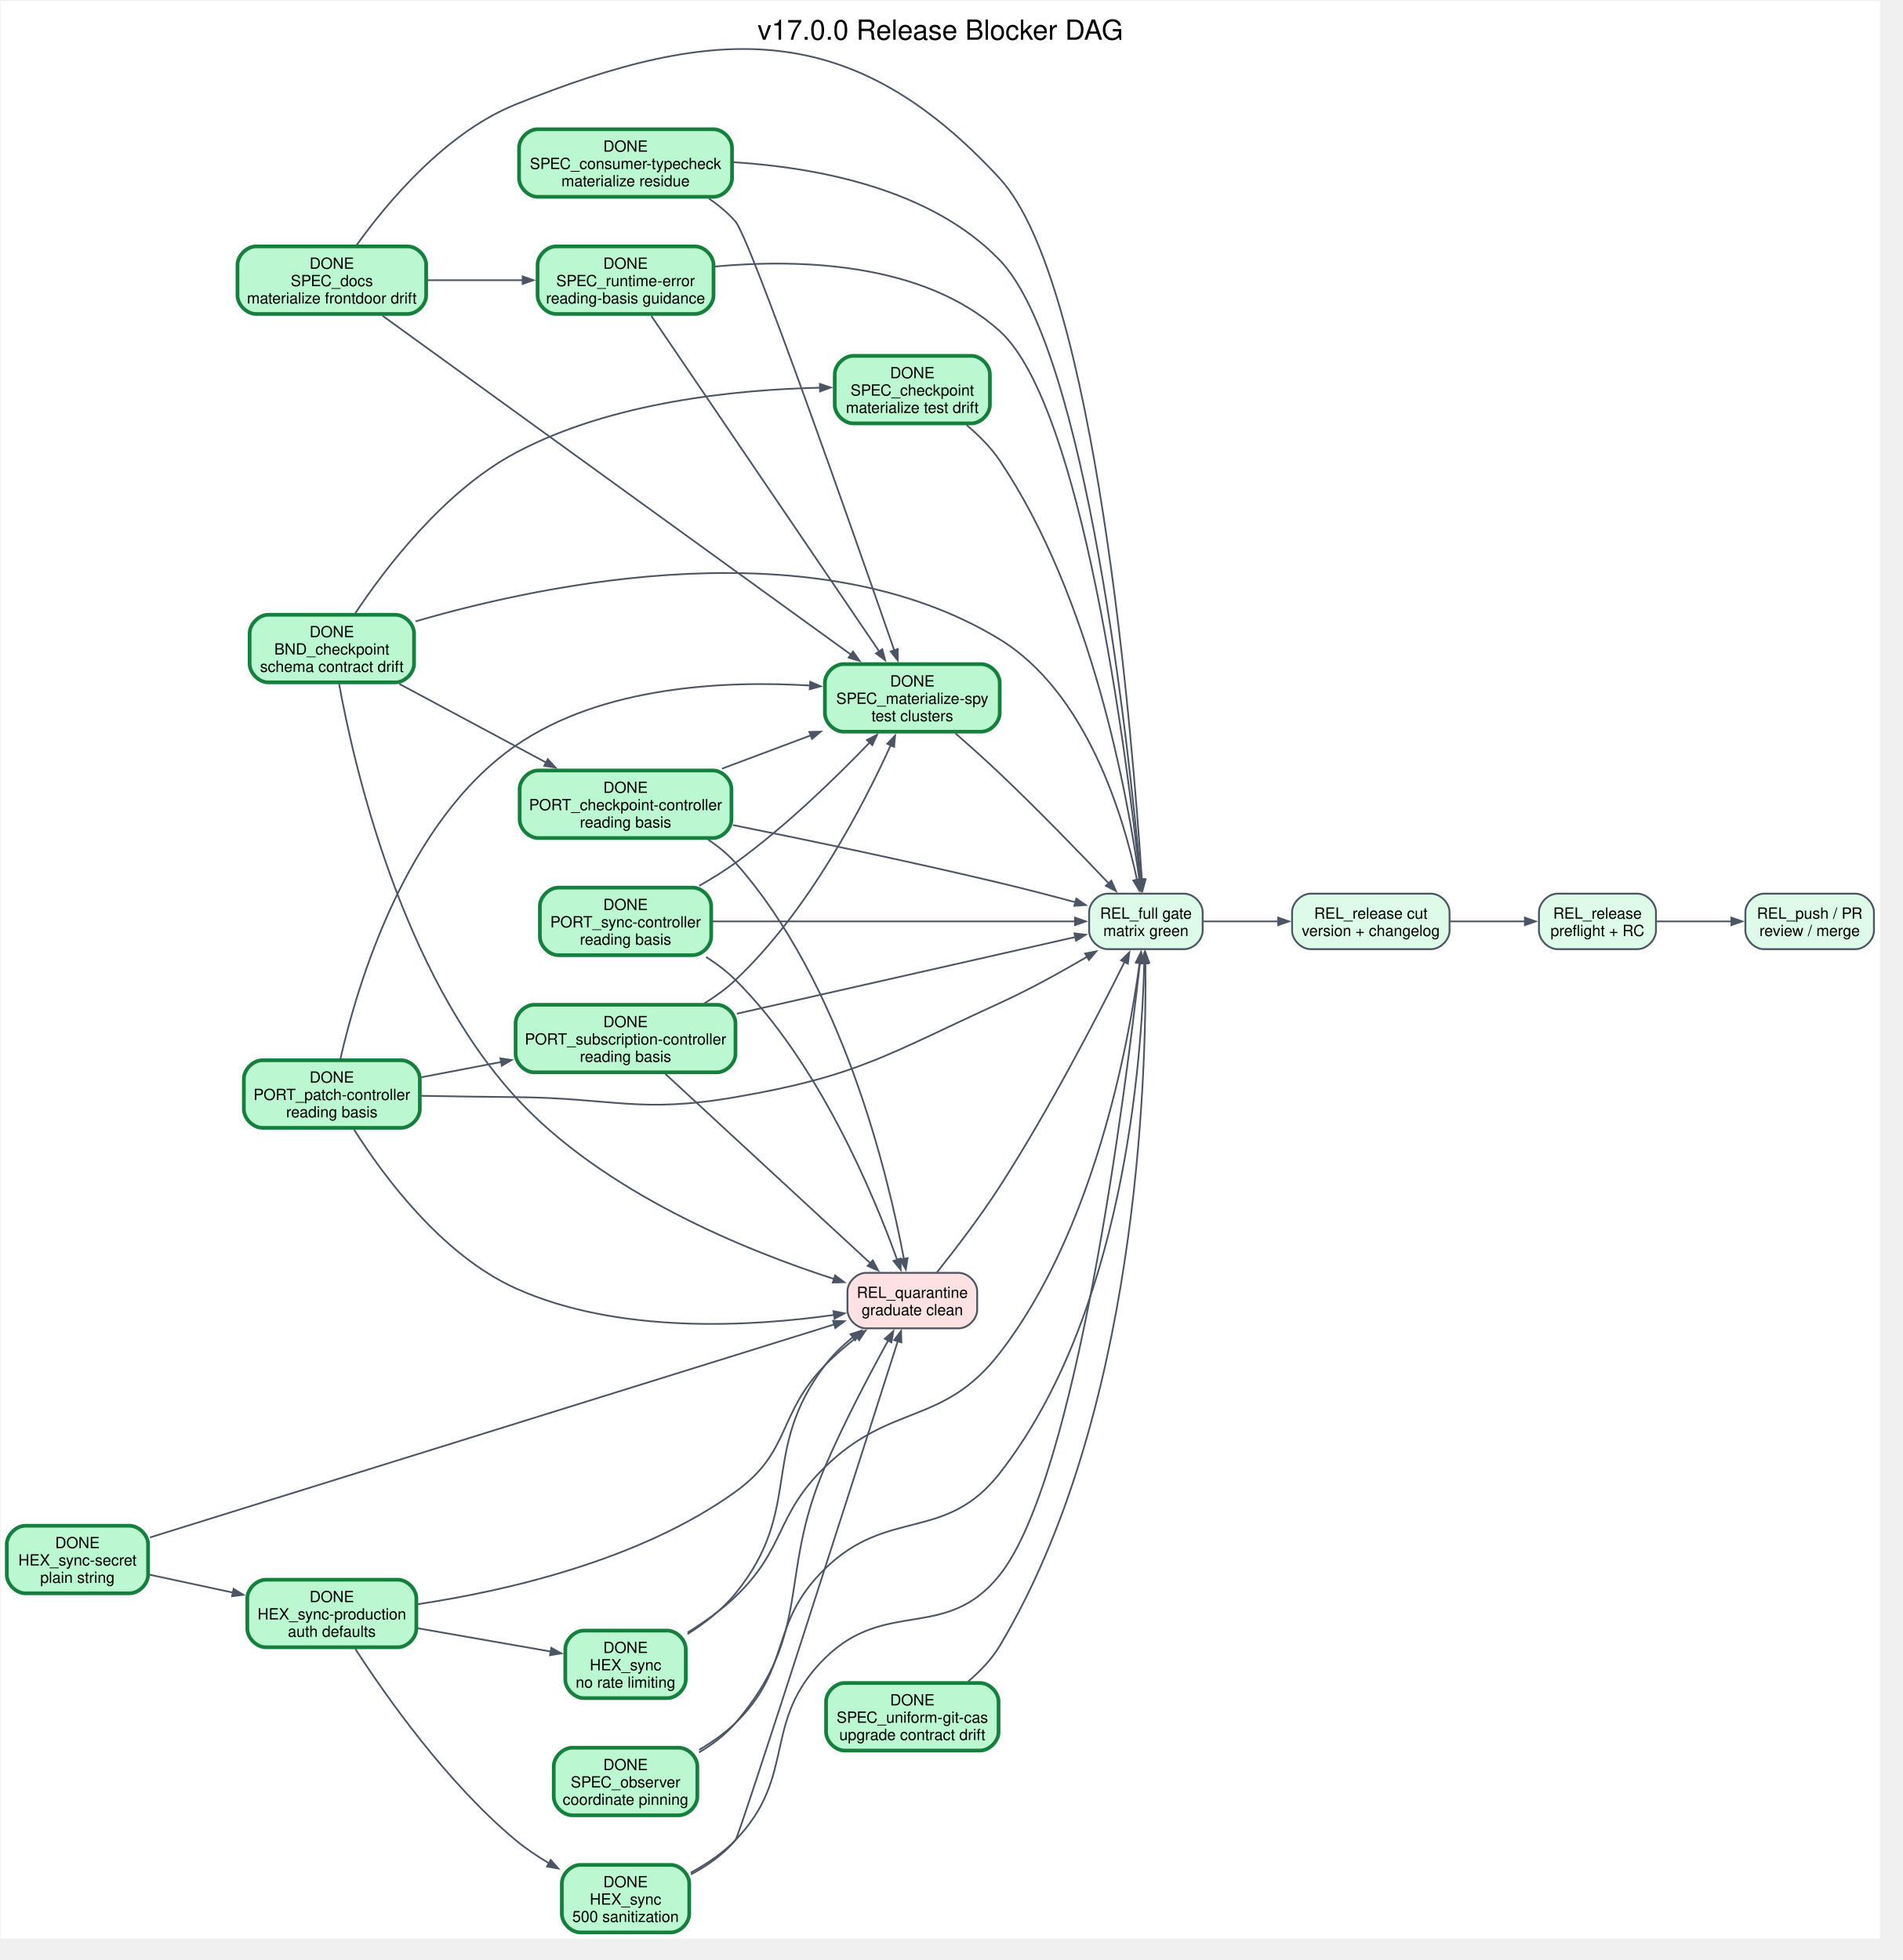
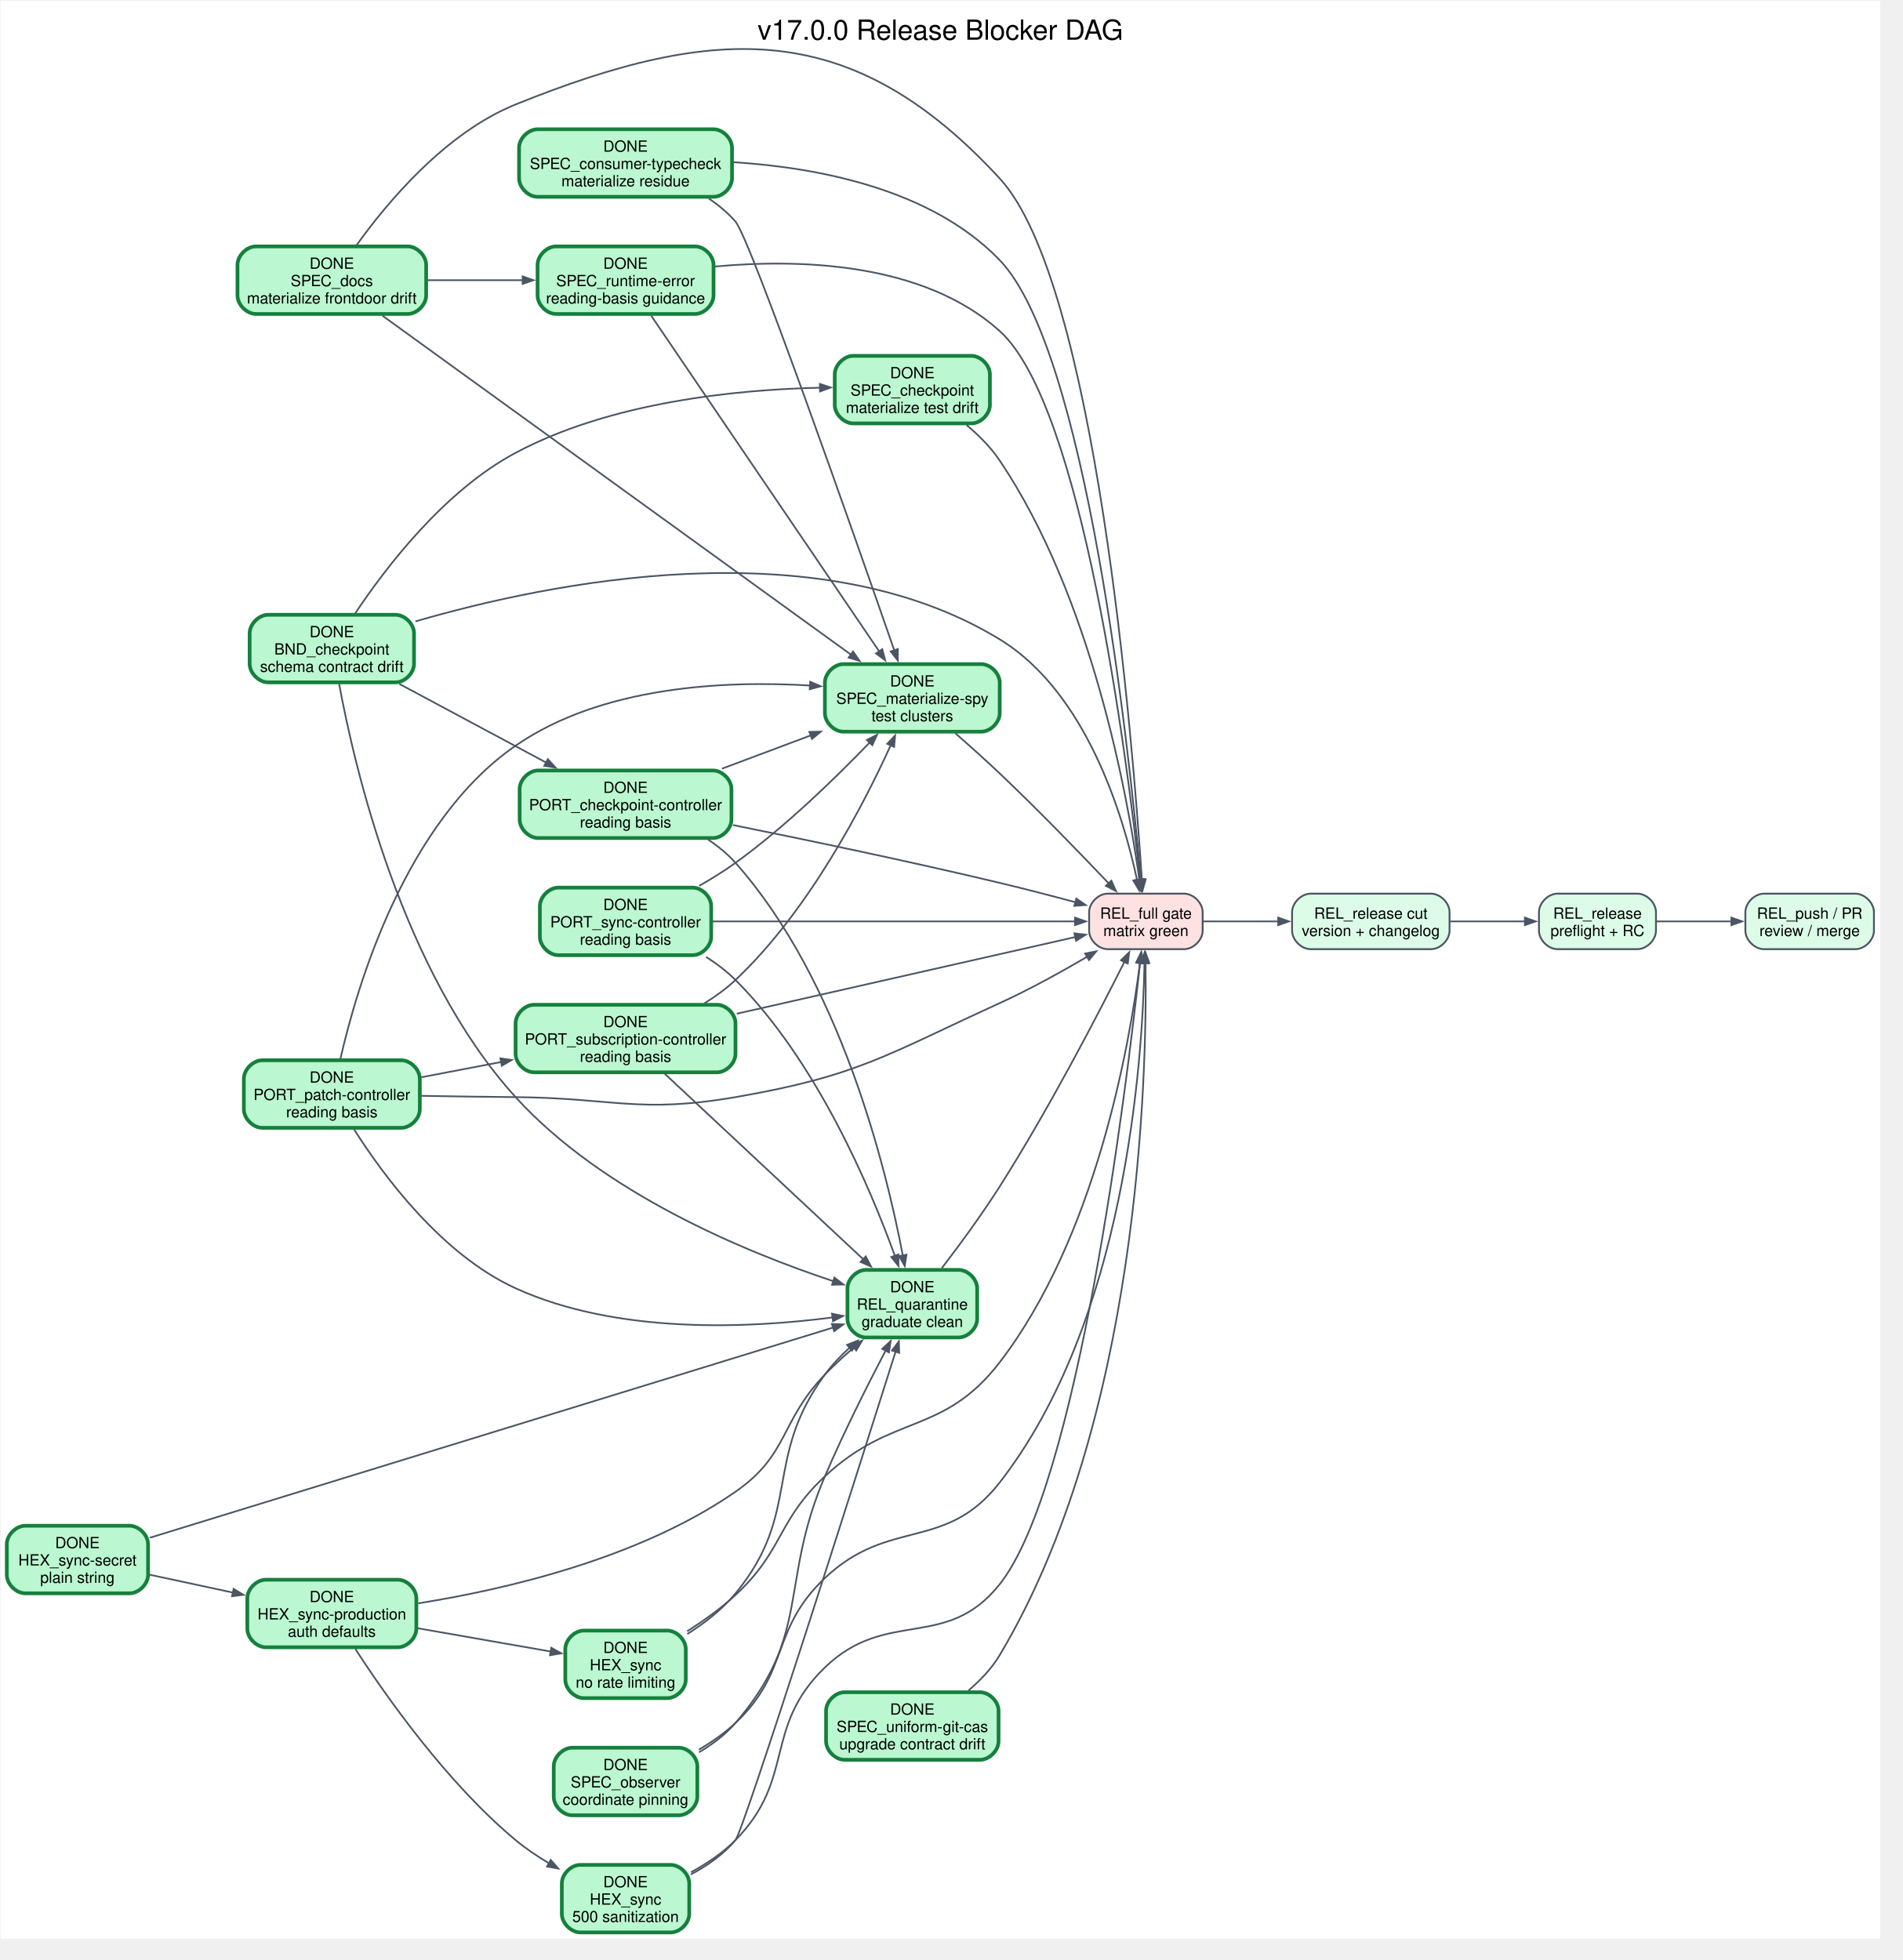
<svg xmlns="http://www.w3.org/2000/svg" width="1248pt" height="1286pt" viewBox="14.00 14.00 1234.00 1271.00">
  <g id="graph0" class="graph" transform="scale(1 1) rotate(0) translate(18.4 1267.4)">
    <polygon fill="white" stroke="none" points="-4,4 -4,-1253 1215.2,-1253 1215.2,4 -4,4" />
    <text xml:space="preserve" text-anchor="middle" x="605.6" y="-1227.9" font-family="Helvetica,sans-Serif" font-size="18.00">v17.0.0 Release Blocker DAG</text>
    <g id="node1" class="node">
      <path fill="#bbf7d0" stroke="#15803d" stroke-width="2.4" d="M458.45,-1169.83C458.45,-1169.83 344.3,-1169.83 344.3,-1169.83 338.3,-1169.83 332.3,-1163.83 332.3,-1157.83 332.3,-1157.83 332.3,-1138 332.3,-1138 332.3,-1132 338.3,-1126 344.3,-1126 344.3,-1126 458.45,-1126 458.45,-1126 464.45,-1126 470.45,-1132 470.45,-1138 470.45,-1138 470.45,-1157.83 470.45,-1157.83 470.45,-1163.83 464.45,-1169.83 458.45,-1169.83" />
      <text xml:space="preserve" text-anchor="middle" x="401.38" y="-1155.29" font-family="Helvetica,sans-Serif" font-size="10.00">DONE</text>
      <text xml:space="preserve" text-anchor="middle" x="401.38" y="-1144.04" font-family="Helvetica,sans-Serif" font-size="10.00">SPEC_consumer-typecheck</text>
      <text xml:space="preserve" text-anchor="middle" x="401.38" y="-1132.79" font-family="Helvetica,sans-Serif" font-size="10.00">materialize residue</text>
    </g>
    <g id="node9" class="node">
      <path fill="#bbf7d0" stroke="#15803d" stroke-width="2.4" d="M632.1,-822.83C632.1,-822.83 542.7,-822.83 542.7,-822.83 536.7,-822.83 530.7,-816.83 530.7,-810.83 530.7,-810.83 530.7,-791 530.7,-791 530.7,-785 536.7,-779 542.7,-779 542.7,-779 632.1,-779 632.1,-779 638.1,-779 644.1,-785 644.1,-791 644.1,-791 644.1,-810.83 644.1,-810.83 644.1,-816.83 638.1,-822.83 632.1,-822.83" />
      <text xml:space="preserve" text-anchor="middle" x="587.4" y="-808.29" font-family="Helvetica,sans-Serif" font-size="10.00">DONE</text>
      <text xml:space="preserve" text-anchor="middle" x="587.4" y="-797.04" font-family="Helvetica,sans-Serif" font-size="10.00">SPEC_materialize-spy</text>
      <text xml:space="preserve" text-anchor="middle" x="587.4" y="-785.79" font-family="Helvetica,sans-Serif" font-size="10.00">test clusters</text>
    </g>
    <g id="edge4" class="edge">
      <path fill="none" stroke="#4b5563" stroke-width="1.1" d="M455.47,-1124.85C461.83,-1120.54 467.79,-1115.58 472.7,-1109.91 482.29,-1098.84 549.45,-907.3 575.81,-831.47" />
      <polygon fill="#4b5563" stroke="#4b5563" stroke-width="1.1" points="578,-832.64 577.98,-825.23 573.37,-831.04 578,-832.64" />
    </g>
    <g id="node18" class="node">
-       <path fill="#dcfce7" stroke="#4b5563" stroke-width="1.2" d="M763.75,-673.91C763.75,-673.91 714.1,-673.91 714.1,-673.91 708.1,-673.91 702.1,-667.91 702.1,-661.91 702.1,-661.91 702.1,-649.91 702.1,-649.91 702.1,-643.91 708.1,-637.91 714.1,-637.91 714.1,-637.91 763.75,-637.91 763.75,-637.91 769.75,-637.91 775.75,-643.91 775.75,-649.91 775.75,-649.91 775.75,-661.91 775.75,-661.91 775.75,-667.91 769.75,-673.91 763.75,-673.91" />
+       <path fill="#fee2e2" stroke="#4b5563" stroke-width="1.2" d="M763.75,-673.91C763.75,-673.91 714.1,-673.91 714.1,-673.91 708.1,-673.91 702.1,-667.91 702.1,-661.91 702.1,-661.91 702.1,-649.91 702.1,-649.91 702.1,-643.91 708.1,-637.91 714.1,-637.91 714.1,-637.91 763.75,-637.91 763.75,-637.91 769.75,-637.91 775.75,-643.91 775.75,-649.91 775.75,-649.91 775.75,-661.91 775.75,-661.91 775.75,-667.91 769.75,-673.91 763.75,-673.91" />
      <text xml:space="preserve" text-anchor="middle" x="738.93" y="-657.66" font-family="Helvetica,sans-Serif" font-size="10.00">REL_full gate</text>
      <text xml:space="preserve" text-anchor="middle" x="738.93" y="-646.41" font-family="Helvetica,sans-Serif" font-size="10.00">matrix green</text>
    </g>
    <g id="edge25" class="edge">
      <path fill="none" stroke="#4b5563" stroke-width="1.1" d="M471.39,-1148.45C525.78,-1145.02 599.62,-1131.19 644.1,-1084.91 700.43,-1026.31 728.01,-767.7 735.66,-682.93" />
      <polygon fill="#4b5563" stroke="#4b5563" stroke-width="1.1" points="738.09,-683.22 736.27,-676.03 733.21,-682.79 738.09,-683.22" />
    </g>
    <g id="node2" class="node">
      <path fill="#bbf7d0" stroke="#15803d" stroke-width="2.4" d="M260.05,-1093.83C260.05,-1093.83 161.65,-1093.83 161.65,-1093.83 155.65,-1093.83 149.65,-1087.83 149.65,-1081.83 149.65,-1081.83 149.65,-1062 149.65,-1062 149.65,-1056 155.65,-1050 161.65,-1050 161.65,-1050 260.05,-1050 260.05,-1050 266.05,-1050 272.05,-1056 272.05,-1062 272.05,-1062 272.05,-1081.83 272.05,-1081.83 272.05,-1087.83 266.05,-1093.83 260.05,-1093.83" />
      <text xml:space="preserve" text-anchor="middle" x="210.85" y="-1079.29" font-family="Helvetica,sans-Serif" font-size="10.00">DONE</text>
      <text xml:space="preserve" text-anchor="middle" x="210.85" y="-1068.04" font-family="Helvetica,sans-Serif" font-size="10.00">SPEC_docs</text>
      <text xml:space="preserve" text-anchor="middle" x="210.85" y="-1056.79" font-family="Helvetica,sans-Serif" font-size="10.00">materialize frontdoor drift</text>
    </g>
    <g id="node3" class="node">
      <path fill="#bbf7d0" stroke="#15803d" stroke-width="2.4" d="M446.45,-1093.83C446.45,-1093.83 356.3,-1093.83 356.3,-1093.83 350.3,-1093.83 344.3,-1087.83 344.3,-1081.83 344.3,-1081.83 344.3,-1062 344.3,-1062 344.3,-1056 350.3,-1050 356.3,-1050 356.3,-1050 446.45,-1050 446.45,-1050 452.45,-1050 458.45,-1056 458.45,-1062 458.45,-1062 458.45,-1081.83 458.45,-1081.83 458.45,-1087.83 452.45,-1093.83 446.45,-1093.83" />
      <text xml:space="preserve" text-anchor="middle" x="401.38" y="-1079.29" font-family="Helvetica,sans-Serif" font-size="10.00">DONE</text>
      <text xml:space="preserve" text-anchor="middle" x="401.38" y="-1068.04" font-family="Helvetica,sans-Serif" font-size="10.00">SPEC_runtime-error</text>
      <text xml:space="preserve" text-anchor="middle" x="401.38" y="-1056.79" font-family="Helvetica,sans-Serif" font-size="10.00">reading-basis guidance</text>
    </g>
    <g id="edge1" class="edge">
      <path fill="none" stroke="#4b5563" stroke-width="1.1" d="M273.06,-1071.91C292.81,-1071.91 314.79,-1071.91 334.84,-1071.91" />
      <polygon fill="#4b5563" stroke="#4b5563" stroke-width="1.1" points="334.64,-1074.37 341.64,-1071.92 334.64,-1069.47 334.64,-1074.37" />
    </g>
    <g id="edge5" class="edge">
      <path fill="none" stroke="#4b5563" stroke-width="1.1" d="M243.78,-1048.81C312.34,-999.21 473.37,-882.69 547.64,-828.96" />
      <polygon fill="#4b5563" stroke="#4b5563" stroke-width="1.1" points="548.96,-831.03 553.2,-824.94 546.09,-827.06 548.96,-831.03" />
    </g>
    <g id="edge26" class="edge">
      <path fill="none" stroke="#4b5563" stroke-width="1.1" d="M226.99,-1094.75C246.85,-1122.41 284.58,-1167.56 330.05,-1185.91 460.98,-1238.77 548.37,-1241.71 644.1,-1137.91 706.47,-1070.29 730.36,-774.13 736.33,-682.82" />
      <polygon fill="#4b5563" stroke="#4b5563" stroke-width="1.1" points="738.76,-683.2 736.76,-676.06 733.87,-682.89 738.76,-683.2" />
    </g>
    <g id="edge6" class="edge">
      <path fill="none" stroke="#4b5563" stroke-width="1.1" d="M418.06,-1048.81C451.34,-999.81 528.96,-885.5 566.01,-830.94" />
      <polygon fill="#4b5563" stroke="#4b5563" stroke-width="1.1" points="567.91,-832.51 569.81,-825.34 563.86,-829.75 567.91,-832.51" />
    </g>
    <g id="edge27" class="edge">
      <path fill="none" stroke="#4b5563" stroke-width="1.1" d="M459.4,-1080.77C513.69,-1085.78 594.29,-1083.77 644.1,-1038.91 697.74,-990.61 726.67,-762.01 735.21,-682.92" />
      <polygon fill="#4b5563" stroke="#4b5563" stroke-width="1.1" points="737.63,-683.34 735.93,-676.12 732.75,-682.82 737.63,-683.34" />
    </g>
    <g id="node4" class="node">
      <path fill="#bbf7d0" stroke="#15803d" stroke-width="2.4" d="M252.18,-854.83C252.18,-854.83 169.53,-854.83 169.53,-854.83 163.53,-854.83 157.53,-848.83 157.53,-842.83 157.53,-842.83 157.53,-823 157.53,-823 157.53,-817 163.53,-811 169.53,-811 169.53,-811 252.18,-811 252.18,-811 258.18,-811 264.18,-817 264.18,-823 264.18,-823 264.18,-842.83 264.18,-842.83 264.18,-848.83 258.18,-854.83 252.18,-854.83" />
      <text xml:space="preserve" text-anchor="middle" x="210.85" y="-840.29" font-family="Helvetica,sans-Serif" font-size="10.00">DONE</text>
      <text xml:space="preserve" text-anchor="middle" x="210.85" y="-829.04" font-family="Helvetica,sans-Serif" font-size="10.00">BND_checkpoint</text>
      <text xml:space="preserve" text-anchor="middle" x="210.85" y="-817.79" font-family="Helvetica,sans-Serif" font-size="10.00">schema contract drift</text>
    </g>
    <g id="node6" class="node">
      <path fill="#bbf7d0" stroke="#15803d" stroke-width="2.4" d="M458.08,-753.83C458.08,-753.83 344.68,-753.83 344.68,-753.83 338.68,-753.83 332.68,-747.83 332.68,-741.83 332.68,-741.83 332.68,-722 332.68,-722 332.68,-716 338.68,-710 344.68,-710 344.68,-710 458.08,-710 458.08,-710 464.08,-710 470.08,-716 470.08,-722 470.08,-722 470.08,-741.83 470.08,-741.83 470.08,-747.83 464.08,-753.83 458.08,-753.83" />
      <text xml:space="preserve" text-anchor="middle" x="401.38" y="-739.29" font-family="Helvetica,sans-Serif" font-size="10.00">DONE</text>
      <text xml:space="preserve" text-anchor="middle" x="401.38" y="-728.04" font-family="Helvetica,sans-Serif" font-size="10.00">PORT_checkpoint-controller</text>
      <text xml:space="preserve" text-anchor="middle" x="401.38" y="-716.79" font-family="Helvetica,sans-Serif" font-size="10.00">reading basis</text>
    </g>
    <g id="edge2" class="edge">
      <path fill="none" stroke="#4b5563" stroke-width="1.1" d="M254.63,-810C282.97,-794.81 320.27,-774.83 350.04,-758.88" />
      <polygon fill="#4b5563" stroke="#4b5563" stroke-width="1.1" points="350.96,-761.17 355.97,-755.7 348.64,-756.85 350.96,-761.17" />
    </g>
    <g id="node11" class="node">
      <path fill="#bbf7d0" stroke="#15803d" stroke-width="2.4" d="M625.73,-1022.83C625.73,-1022.83 549.08,-1022.83 549.08,-1022.83 543.08,-1022.83 537.08,-1016.83 537.08,-1010.83 537.08,-1010.83 537.08,-991 537.08,-991 537.08,-985 543.08,-979 549.08,-979 549.08,-979 625.73,-979 625.73,-979 631.73,-979 637.73,-985 637.73,-991 637.73,-991 637.73,-1010.83 637.73,-1010.83 637.73,-1016.83 631.73,-1022.83 625.73,-1022.83" />
      <text xml:space="preserve" text-anchor="middle" x="587.4" y="-1008.29" font-family="Helvetica,sans-Serif" font-size="10.00">DONE</text>
      <text xml:space="preserve" text-anchor="middle" x="587.4" y="-997.04" font-family="Helvetica,sans-Serif" font-size="10.00">SPEC_checkpoint</text>
      <text xml:space="preserve" text-anchor="middle" x="587.4" y="-985.79" font-family="Helvetica,sans-Serif" font-size="10.00">materialize test drift</text>
    </g>
    <g id="edge11" class="edge">
      <path fill="none" stroke="#4b5563" stroke-width="1.1" d="M226.06,-855.81C245.6,-885.16 283.67,-935.18 330.05,-959.91 391.96,-992.93 473.37,-1000.95 527.67,-1002.17" />
      <polygon fill="#4b5563" stroke="#4b5563" stroke-width="1.1" points="527.44,-1004.62 534.48,-1002.28 527.52,-999.72 527.44,-1004.62" />
    </g>
    <g id="node17" class="node">
-       <path fill="#fee2e2" stroke="#4b5563" stroke-width="1.2" d="M617.48,-427.91C617.48,-427.91 557.33,-427.91 557.33,-427.91 551.33,-427.91 545.33,-421.91 545.33,-415.91 545.33,-415.91 545.33,-403.91 545.33,-403.91 545.33,-397.91 551.33,-391.91 557.33,-391.91 557.33,-391.91 617.48,-391.91 617.48,-391.91 623.48,-391.91 629.48,-397.91 629.48,-403.91 629.48,-403.91 629.48,-415.91 629.48,-415.91 629.48,-421.91 623.48,-427.91 617.48,-427.91" />
-       <text xml:space="preserve" text-anchor="middle" x="587.4" y="-411.66" font-family="Helvetica,sans-Serif" font-size="10.00">REL_quarantine</text>
-       <text xml:space="preserve" text-anchor="middle" x="587.4" y="-400.41" font-family="Helvetica,sans-Serif" font-size="10.00">graduate clean</text>
+       <path fill="#bbf7d0" stroke="#15803d" stroke-width="2.4" d="M617.48,-429.83C617.48,-429.83 557.33,-429.83 557.33,-429.83 551.33,-429.83 545.33,-423.83 545.33,-417.83 545.33,-417.83 545.33,-398 545.33,-398 545.33,-392 551.33,-386 557.33,-386 557.33,-386 617.48,-386 617.48,-386 623.48,-386 629.48,-392 629.48,-398 629.48,-398 629.48,-417.83 629.48,-417.83 629.48,-423.83 623.48,-429.83 617.48,-429.83" />
+       <text xml:space="preserve" text-anchor="middle" x="587.4" y="-415.29" font-family="Helvetica,sans-Serif" font-size="10.00">DONE</text>
+       <text xml:space="preserve" text-anchor="middle" x="587.4" y="-404.04" font-family="Helvetica,sans-Serif" font-size="10.00">REL_quarantine</text>
+       <text xml:space="preserve" text-anchor="middle" x="587.4" y="-392.79" font-family="Helvetica,sans-Serif" font-size="10.00">graduate clean</text>
    </g>
    <g id="edge15" class="edge">
-       <path fill="none" stroke="#4b5563" stroke-width="1.1" d="M215.56,-809.99C225.26,-756.73 255.92,-623.01 330.05,-541.91 386.87,-479.76 479.71,-442.29 536.7,-423.91" />
-       <polygon fill="#4b5563" stroke="#4b5563" stroke-width="1.1" points="537.31,-426.28 543.25,-421.83 535.83,-421.61 537.31,-426.28" />
+       <path fill="none" stroke="#4b5563" stroke-width="1.1" d="M215.59,-810.02C225.36,-756.83 256.17,-623.24 330.05,-541.91 386.7,-479.56 479.18,-441.39 536.21,-422.48" />
+       <polygon fill="#4b5563" stroke="#4b5563" stroke-width="1.1" points="536.87,-424.84 542.77,-420.34 535.36,-420.18 536.87,-424.84" />
    </g>
    <g id="edge28" class="edge">
      <path fill="none" stroke="#4b5563" stroke-width="1.1" d="M265.11,-850.55C351.71,-875.75 525.3,-911.51 644.1,-838.91 700.27,-804.59 724.2,-724.78 733.19,-682.81" />
      <polygon fill="#4b5563" stroke="#4b5563" stroke-width="1.1" points="735.57,-683.44 734.56,-676.09 730.76,-682.46 735.57,-683.44" />
    </g>
    <g id="node5" class="node">
      <path fill="#bbf7d0" stroke="#15803d" stroke-width="2.4" d="M255.93,-565.83C255.93,-565.83 165.78,-565.83 165.78,-565.83 159.78,-565.83 153.78,-559.83 153.78,-553.83 153.78,-553.83 153.78,-534 153.78,-534 153.78,-528 159.78,-522 165.78,-522 165.78,-522 255.93,-522 255.93,-522 261.93,-522 267.93,-528 267.93,-534 267.93,-534 267.93,-553.83 267.93,-553.83 267.93,-559.83 261.93,-565.83 255.93,-565.83" />
      <text xml:space="preserve" text-anchor="middle" x="210.85" y="-551.29" font-family="Helvetica,sans-Serif" font-size="10.00">DONE</text>
      <text xml:space="preserve" text-anchor="middle" x="210.85" y="-540.04" font-family="Helvetica,sans-Serif" font-size="10.00">PORT_patch-controller</text>
      <text xml:space="preserve" text-anchor="middle" x="210.85" y="-528.79" font-family="Helvetica,sans-Serif" font-size="10.00">reading basis</text>
    </g>
    <g id="node7" class="node">
      <path fill="#bbf7d0" stroke="#15803d" stroke-width="2.4" d="M460.7,-601.83C460.7,-601.83 342.05,-601.83 342.05,-601.83 336.05,-601.83 330.05,-595.83 330.05,-589.83 330.05,-589.83 330.05,-570 330.05,-570 330.05,-564 336.05,-558 342.05,-558 342.05,-558 460.7,-558 460.7,-558 466.7,-558 472.7,-564 472.7,-570 472.7,-570 472.7,-589.83 472.7,-589.83 472.7,-595.83 466.7,-601.83 460.7,-601.83" />
      <text xml:space="preserve" text-anchor="middle" x="401.38" y="-587.29" font-family="Helvetica,sans-Serif" font-size="10.00">DONE</text>
      <text xml:space="preserve" text-anchor="middle" x="401.38" y="-576.04" font-family="Helvetica,sans-Serif" font-size="10.00">PORT_subscription-controller</text>
      <text xml:space="preserve" text-anchor="middle" x="401.38" y="-564.79" font-family="Helvetica,sans-Serif" font-size="10.00">reading basis</text>
    </g>
    <g id="edge3" class="edge">
      <path fill="none" stroke="#4b5563" stroke-width="1.1" d="M268.93,-554.81C285.22,-557.93 303.29,-561.38 320.68,-564.7" />
      <polygon fill="#4b5563" stroke="#4b5563" stroke-width="1.1" points="320.18,-567.09 327.51,-566 321.1,-562.28 320.18,-567.09" />
    </g>
    <g id="edge7" class="edge">
      <path fill="none" stroke="#4b5563" stroke-width="1.1" d="M216.44,-566.85C227.13,-613.77 258.47,-720.46 330.05,-769.91 386,-808.58 465.67,-812.3 521.29,-808.92" />
      <polygon fill="#4b5563" stroke="#4b5563" stroke-width="1.1" points="521.18,-811.38 528,-808.46 520.85,-806.5 521.18,-811.38" />
    </g>
    <g id="edge16" class="edge">
-       <path fill="none" stroke="#4b5563" stroke-width="1.1" d="M225.33,-520.8C244.33,-490.76 282.08,-439.58 330.05,-417.91 396.69,-387.82 483.32,-393.04 536.87,-400.65" />
-       <polygon fill="#4b5563" stroke="#4b5563" stroke-width="1.1" points="536.24,-403.04 543.52,-401.65 536.96,-398.19 536.24,-403.04" />
+       <path fill="none" stroke="#4b5563" stroke-width="1.1" d="M225.36,-520.86C244.38,-490.88 282.16,-439.77 330.05,-417.91 396.2,-387.72 482.24,-391.97 535.9,-399.02" />
+       <polygon fill="#4b5563" stroke="#4b5563" stroke-width="1.1" points="535.3,-401.41 542.57,-399.94 535.97,-396.55 535.3,-401.41" />
    </g>
    <g id="edge29" class="edge">
      <path fill="none" stroke="#4b5563" stroke-width="1.1" d="M268.96,-542.75C288.35,-542.41 310.14,-542.08 330.05,-541.91 393.45,-541.38 410.22,-531.13 472.7,-541.91 552.38,-555.67 570.54,-569.35 644.1,-602.91 663.46,-611.75 684.14,-623.2 701.14,-633.19" />
      <polygon fill="#4b5563" stroke="#4b5563" stroke-width="1.1" points="699.49,-635.06 706.76,-636.52 701.99,-630.84 699.49,-635.06" />
    </g>
    <g id="edge8" class="edge">
      <path fill="none" stroke="#4b5563" stroke-width="1.1" d="M463.91,-754.99C482.47,-761.95 502.89,-769.6 521.65,-776.64" />
      <polygon fill="#4b5563" stroke="#4b5563" stroke-width="1.1" points="520.61,-778.86 528.02,-779.03 522.33,-774.28 520.61,-778.86" />
    </g>
    <g id="edge17" class="edge">
-       <path fill="none" stroke="#4b5563" stroke-width="1.1" d="M454.96,-708.96C461.48,-704.62 467.62,-699.61 472.7,-693.91 541.83,-616.37 571.7,-491.51 581.95,-436.92" />
-       <polygon fill="#4b5563" stroke="#4b5563" stroke-width="1.1" points="584.34,-437.44 583.18,-430.12 579.52,-436.57 584.34,-437.44" />
+       <path fill="none" stroke="#4b5563" stroke-width="1.1" d="M454.98,-708.97C461.49,-704.63 467.63,-699.62 472.7,-693.91 540.59,-617.58 570.49,-495.75 581.28,-438.95" />
+       <polygon fill="#4b5563" stroke="#4b5563" stroke-width="1.1" points="583.63,-439.7 582.49,-432.37 578.82,-438.81 583.63,-439.7" />
    </g>
    <g id="edge30" class="edge">
      <path fill="none" stroke="#4b5563" stroke-width="1.1" d="M471.1,-718.42C519.59,-708.64 586.01,-694.77 644.1,-680.91 660.3,-677.05 677.96,-672.45 693.56,-668.25" />
      <polygon fill="#4b5563" stroke="#4b5563" stroke-width="1.1" points="693.78,-670.73 699.89,-666.53 692.5,-666 693.78,-670.73" />
    </g>
    <g id="edge9" class="edge">
      <path fill="none" stroke="#4b5563" stroke-width="1.1" d="M452.62,-602.82C459.79,-607.26 466.74,-612.3 472.7,-617.91 520.19,-662.62 555.74,-731.33 573.58,-770.6" />
      <polygon fill="#4b5563" stroke="#4b5563" stroke-width="1.1" points="571.13,-771.14 576.23,-776.53 575.61,-769.14 571.13,-771.14" />
    </g>
    <g id="edge18" class="edge">
-       <path fill="none" stroke="#4b5563" stroke-width="1.1" d="M427.19,-556.99C461.92,-524.91 524.72,-466.89 560.19,-434.13" />
-       <polygon fill="#4b5563" stroke="#4b5563" stroke-width="1.1" points="561.77,-436 565.25,-429.45 558.45,-432.4 561.77,-436" />
+       <path fill="none" stroke="#4b5563" stroke-width="1.1" d="M426.81,-557.07C460.08,-525.98 519.63,-470.32 555.82,-436.49" />
+       <polygon fill="#4b5563" stroke="#4b5563" stroke-width="1.1" points="557.2,-438.56 560.65,-431.99 553.86,-434.98 557.2,-438.56" />
    </g>
    <g id="edge31" class="edge">
      <path fill="none" stroke="#4b5563" stroke-width="1.1" d="M473.54,-596.03C539.96,-611.08 637.03,-633.06 693.21,-645.79" />
      <polygon fill="#4b5563" stroke="#4b5563" stroke-width="1.1" points="692.53,-648.15 699.9,-647.3 693.62,-643.37 692.53,-648.15" />
    </g>
    <g id="node8" class="node">
      <path fill="#bbf7d0" stroke="#15803d" stroke-width="2.4" d="M444.95,-677.83C444.95,-677.83 357.8,-677.83 357.8,-677.83 351.8,-677.83 345.8,-671.83 345.8,-665.83 345.8,-665.83 345.8,-646 345.8,-646 345.8,-640 351.8,-634 357.8,-634 357.8,-634 444.95,-634 444.95,-634 450.95,-634 456.95,-640 456.95,-646 456.95,-646 456.95,-665.83 456.95,-665.83 456.95,-671.83 450.95,-677.83 444.95,-677.83" />
      <text xml:space="preserve" text-anchor="middle" x="401.38" y="-663.29" font-family="Helvetica,sans-Serif" font-size="10.00">DONE</text>
      <text xml:space="preserve" text-anchor="middle" x="401.38" y="-652.04" font-family="Helvetica,sans-Serif" font-size="10.00">PORT_sync-controller</text>
      <text xml:space="preserve" text-anchor="middle" x="401.38" y="-640.79" font-family="Helvetica,sans-Serif" font-size="10.00">reading basis</text>
    </g>
    <g id="edge10" class="edge">
      <path fill="none" stroke="#4b5563" stroke-width="1.1" d="M449.19,-678.99C457.25,-683.59 465.39,-688.64 472.7,-693.91 505.04,-717.26 537.78,-749.13 559.76,-772" />
      <polygon fill="#4b5563" stroke="#4b5563" stroke-width="1.1" points="557.92,-773.62 564.52,-776.99 561.46,-770.24 557.92,-773.62" />
    </g>
    <g id="edge19" class="edge">
-       <path fill="none" stroke="#4b5563" stroke-width="1.1" d="M453.63,-632.84C460.5,-628.47 467.09,-623.49 472.7,-617.91 526.85,-564.03 562.25,-478.93 577.62,-436.21" />
-       <polygon fill="#4b5563" stroke="#4b5563" stroke-width="1.1" points="579.86,-437.24 579.88,-429.83 575.24,-435.61 579.86,-437.24" />
+       <path fill="none" stroke="#4b5563" stroke-width="1.1" d="M453.65,-632.86C460.51,-628.49 467.1,-623.51 472.7,-617.91 525.33,-565.33 560.04,-483.29 576.09,-438.92" />
+       <polygon fill="#4b5563" stroke="#4b5563" stroke-width="1.1" points="578.38,-439.82 578.41,-432.4 573.76,-438.18 578.38,-439.82" />
    </g>
    <g id="edge32" class="edge">
      <path fill="none" stroke="#4b5563" stroke-width="1.1" d="M457.78,-655.91C523.61,-655.91 632.13,-655.91 692.98,-655.91" />
      <polygon fill="#4b5563" stroke="#4b5563" stroke-width="1.1" points="692.94,-658.37 699.94,-655.92 692.94,-653.47 692.94,-658.37" />
    </g>
    <g id="edge33" class="edge">
      <path fill="none" stroke="#4b5563" stroke-width="1.1" d="M615.4,-777.89C624.64,-769.82 634.94,-760.6 644.1,-751.91 668.96,-728.32 696.23,-700.15 714.93,-680.45" />
      <polygon fill="#4b5563" stroke="#4b5563" stroke-width="1.1" points="716.51,-682.34 719.54,-675.58 712.95,-678.98 716.51,-682.34" />
    </g>
    <g id="node10" class="node">
      <path fill="#bbf7d0" stroke="#15803d" stroke-width="2.4" d="M435.95,-119.83C435.95,-119.83 366.8,-119.83 366.8,-119.83 360.8,-119.83 354.8,-113.83 354.8,-107.83 354.8,-107.83 354.8,-88 354.8,-88 354.8,-82 360.8,-76 366.8,-76 366.8,-76 435.95,-76 435.95,-76 441.95,-76 447.95,-82 447.95,-88 447.95,-88 447.95,-107.83 447.95,-107.83 447.95,-113.83 441.95,-119.83 435.95,-119.83" />
      <text xml:space="preserve" text-anchor="middle" x="401.38" y="-105.29" font-family="Helvetica,sans-Serif" font-size="10.00">DONE</text>
      <text xml:space="preserve" text-anchor="middle" x="401.38" y="-94.04" font-family="Helvetica,sans-Serif" font-size="10.00">SPEC_observer</text>
      <text xml:space="preserve" text-anchor="middle" x="401.38" y="-82.79" font-family="Helvetica,sans-Serif" font-size="10.00">coordinate pinning</text>
    </g>
    <g id="edge20" class="edge">
-       <path fill="none" stroke="#4b5563" stroke-width="1.1" d="M449.1,-116.8C457.82,-121.98 466.22,-128.31 472.7,-135.91 523.39,-195.4 499.82,-230.12 530.7,-301.91 543.1,-330.74 559.89,-362.53 571.79,-384.1" />
-       <polygon fill="#4b5563" stroke="#4b5563" stroke-width="1.1" points="569.58,-385.18 575.12,-390.11 573.87,-382.8 569.58,-385.18" />
+       <path fill="none" stroke="#4b5563" stroke-width="1.1" d="M449.03,-116.86C457.76,-122.03 466.17,-128.35 472.7,-135.91 522.09,-193.2 500.92,-226.38 530.7,-295.91 542.78,-324.13 558.5,-355.33 570.16,-377.62" />
+       <polygon fill="#4b5563" stroke="#4b5563" stroke-width="1.1" points="567.9,-378.58 573.33,-383.64 572.23,-376.3 567.9,-378.58" />
    </g>
    <g id="edge34" class="edge">
-       <path fill="none" stroke="#4b5563" stroke-width="1.1" d="M449.13,-118.45C457.55,-123.41 465.83,-129.25 472.7,-135.91 509.57,-171.69 493.91,-200.05 530.7,-235.91 571.83,-276.02 608.73,-252.66 644.1,-297.91 724.21,-400.42 736.29,-564.73 737.84,-628.95" />
-       <polygon fill="#4b5563" stroke="#4b5563" stroke-width="1.1" points="735.39,-628.72 737.97,-635.67 740.29,-628.63 735.39,-628.72" />
+       <path fill="none" stroke="#4b5563" stroke-width="1.1" d="M448.98,-118.6C457.42,-123.55 465.74,-129.34 472.7,-135.91 508.39,-169.62 495.09,-196.13 530.7,-229.91 572.37,-269.45 608.82,-246.59 644.1,-291.91 725.45,-396.44 736.78,-564.01 737.99,-628.97" />
+       <polygon fill="#4b5563" stroke="#4b5563" stroke-width="1.1" points="735.54,-628.8 738.07,-635.77 740.43,-628.74 735.54,-628.8" />
    </g>
    <g id="edge35" class="edge">
      <path fill="none" stroke="#4b5563" stroke-width="1.1" d="M622.66,-977.88C630.58,-971.23 638.36,-963.45 644.1,-954.91 703.65,-866.41 727.02,-738.07 734.7,-682.84" />
      <polygon fill="#4b5563" stroke="#4b5563" stroke-width="1.1" points="737.12,-683.23 735.62,-675.97 732.26,-682.58 737.12,-683.23" />
    </g>
    <g id="node12" class="node">
-       <path fill="#bbf7d0" stroke="#15803d" stroke-width="2.4" d="M631.35,-161.83C631.35,-161.83 543.45,-161.83 543.45,-161.83 537.45,-161.83 531.45,-155.83 531.45,-149.83 531.45,-149.83 531.45,-130 531.45,-130 531.45,-124 537.45,-118 543.45,-118 543.45,-118 631.35,-118 631.35,-118 637.35,-118 643.35,-124 643.35,-130 643.35,-130 643.35,-149.83 643.35,-149.83 643.35,-155.83 637.35,-161.83 631.35,-161.83" />
-       <text xml:space="preserve" text-anchor="middle" x="587.4" y="-147.29" font-family="Helvetica,sans-Serif" font-size="10.00">DONE</text>
-       <text xml:space="preserve" text-anchor="middle" x="587.4" y="-136.04" font-family="Helvetica,sans-Serif" font-size="10.00">SPEC_uniform-git-cas</text>
-       <text xml:space="preserve" text-anchor="middle" x="587.4" y="-124.79" font-family="Helvetica,sans-Serif" font-size="10.00">upgrade contract drift</text>
+       <path fill="#bbf7d0" stroke="#15803d" stroke-width="2.4" d="M631.35,-155.83C631.35,-155.83 543.45,-155.83 543.45,-155.83 537.45,-155.83 531.45,-149.83 531.45,-143.83 531.45,-143.83 531.45,-124 531.45,-124 531.45,-118 537.45,-112 543.45,-112 543.45,-112 631.35,-112 631.35,-112 637.35,-112 643.35,-118 643.35,-124 643.35,-124 643.35,-143.83 643.35,-143.83 643.35,-149.83 637.35,-155.83 631.35,-155.83" />
+       <text xml:space="preserve" text-anchor="middle" x="587.4" y="-141.29" font-family="Helvetica,sans-Serif" font-size="10.00">DONE</text>
+       <text xml:space="preserve" text-anchor="middle" x="587.4" y="-130.04" font-family="Helvetica,sans-Serif" font-size="10.00">SPEC_uniform-git-cas</text>
+       <text xml:space="preserve" text-anchor="middle" x="587.4" y="-118.79" font-family="Helvetica,sans-Serif" font-size="10.00">upgrade contract drift</text>
    </g>
    <g id="edge36" class="edge">
-       <path fill="none" stroke="#4b5563" stroke-width="1.1" d="M623.59,-162.79C631.4,-169.39 638.89,-177.2 644.1,-185.91 733.33,-335.19 739.4,-554 738.62,-629.3" />
-       <polygon fill="#4b5563" stroke="#4b5563" stroke-width="1.1" points="736.17,-629.06 738.52,-636.1 741.07,-629.13 736.17,-629.06" />
+       <path fill="none" stroke="#4b5563" stroke-width="1.1" d="M623.9,-157.03C631.6,-163.57 638.96,-171.3 644.1,-179.91 734.24,-331.13 739.73,-552.71 738.71,-628.97" />
+       <polygon fill="#4b5563" stroke="#4b5563" stroke-width="1.1" points="736.27,-628.83 738.59,-635.87 741.16,-628.91 736.27,-628.83" />
    </g>
    <g id="node13" class="node">
      <path fill="#bbf7d0" stroke="#15803d" stroke-width="2.4" d="M79.65,-263.83C79.65,-263.83 12,-263.83 12,-263.83 6,-263.83 0,-257.83 0,-251.83 0,-251.83 0,-232 0,-232 0,-226 6,-220 12,-220 12,-220 79.65,-220 79.65,-220 85.65,-220 91.65,-226 91.65,-232 91.65,-232 91.65,-251.83 91.65,-251.83 91.65,-257.83 85.65,-263.83 79.65,-263.83" />
      <text xml:space="preserve" text-anchor="middle" x="45.83" y="-249.29" font-family="Helvetica,sans-Serif" font-size="10.00">DONE</text>
      <text xml:space="preserve" text-anchor="middle" x="45.83" y="-238.04" font-family="Helvetica,sans-Serif" font-size="10.00">HEX_sync-secret</text>
      <text xml:space="preserve" text-anchor="middle" x="45.83" y="-226.79" font-family="Helvetica,sans-Serif" font-size="10.00">plain string</text>
    </g>
    <g id="node14" class="node">
      <path fill="#bbf7d0" stroke="#15803d" stroke-width="2.4" d="M253.68,-228.83C253.68,-228.83 168.03,-228.83 168.03,-228.83 162.03,-228.83 156.03,-222.83 156.03,-216.83 156.03,-216.83 156.03,-197 156.03,-197 156.03,-191 162.03,-185 168.03,-185 168.03,-185 253.68,-185 253.68,-185 259.68,-185 265.68,-191 265.68,-197 265.68,-197 265.68,-216.83 265.68,-216.83 265.68,-222.83 259.68,-228.83 253.68,-228.83" />
      <text xml:space="preserve" text-anchor="middle" x="210.85" y="-214.29" font-family="Helvetica,sans-Serif" font-size="10.00">DONE</text>
      <text xml:space="preserve" text-anchor="middle" x="210.85" y="-203.04" font-family="Helvetica,sans-Serif" font-size="10.00">HEX_sync-production</text>
      <text xml:space="preserve" text-anchor="middle" x="210.85" y="-191.79" font-family="Helvetica,sans-Serif" font-size="10.00">auth defaults</text>
    </g>
    <g id="edge12" class="edge">
      <path fill="none" stroke="#4b5563" stroke-width="1.1" d="M92.67,-232.07C109.49,-228.46 128.84,-224.31 146.91,-220.43" />
      <polygon fill="#4b5563" stroke="#4b5563" stroke-width="1.1" points="147.15,-222.88 153.47,-219.02 146.12,-218.09 147.15,-222.88" />
    </g>
    <g id="edge21" class="edge">
-       <path fill="none" stroke="#4b5563" stroke-width="1.1" d="M92.83,-256.24C193.57,-287.61 432.96,-362.14 536.86,-394.49" />
-       <polygon fill="#4b5563" stroke="#4b5563" stroke-width="1.1" points="536,-396.79 543.41,-396.53 537.45,-392.11 536,-396.79" />
+       <path fill="none" stroke="#4b5563" stroke-width="1.1" d="M92.83,-256.07C193.32,-286.98 431.78,-360.35 536.09,-392.44" />
+       <polygon fill="#4b5563" stroke="#4b5563" stroke-width="1.1" points="535.26,-394.75 542.67,-394.46 536.7,-390.06 535.26,-394.75" />
    </g>
    <g id="node15" class="node">
      <path fill="#bbf7d0" stroke="#15803d" stroke-width="2.4" d="M428.45,-195.83C428.45,-195.83 374.3,-195.83 374.3,-195.83 368.3,-195.83 362.3,-189.83 362.3,-183.83 362.3,-183.83 362.3,-164 362.3,-164 362.3,-158 368.3,-152 374.3,-152 374.3,-152 428.45,-152 428.45,-152 434.45,-152 440.45,-158 440.45,-164 440.45,-164 440.45,-183.83 440.45,-183.83 440.45,-189.83 434.45,-195.83 428.45,-195.83" />
      <text xml:space="preserve" text-anchor="middle" x="401.38" y="-181.29" font-family="Helvetica,sans-Serif" font-size="10.00">DONE</text>
      <text xml:space="preserve" text-anchor="middle" x="401.38" y="-170.04" font-family="Helvetica,sans-Serif" font-size="10.00">HEX_sync</text>
      <text xml:space="preserve" text-anchor="middle" x="401.38" y="-158.79" font-family="Helvetica,sans-Serif" font-size="10.00">no rate limiting</text>
    </g>
    <g id="edge13" class="edge">
      <path fill="none" stroke="#4b5563" stroke-width="1.1" d="M266.63,-197.33C294,-192.53 326.79,-186.8 353.05,-182.2" />
      <polygon fill="#4b5563" stroke="#4b5563" stroke-width="1.1" points="353.22,-184.66 359.7,-181.04 352.38,-179.83 353.22,-184.66" />
    </g>
    <g id="node16" class="node">
      <path fill="#bbf7d0" stroke="#15803d" stroke-width="2.4" d="M430.7,-43.83C430.7,-43.83 372.05,-43.83 372.05,-43.83 366.05,-43.83 360.05,-37.83 360.05,-31.83 360.05,-31.83 360.05,-12 360.05,-12 360.05,-6 366.05,0 372.05,0 372.05,0 430.7,0 430.7,0 436.7,0 442.7,-6 442.7,-12 442.7,-12 442.7,-31.83 442.7,-31.83 442.7,-37.83 436.7,-43.83 430.7,-43.83" />
      <text xml:space="preserve" text-anchor="middle" x="401.38" y="-29.29" font-family="Helvetica,sans-Serif" font-size="10.00">DONE</text>
      <text xml:space="preserve" text-anchor="middle" x="401.38" y="-18.04" font-family="Helvetica,sans-Serif" font-size="10.00">HEX_sync</text>
      <text xml:space="preserve" text-anchor="middle" x="401.38" y="-6.79" font-family="Helvetica,sans-Serif" font-size="10.00">500 sanitization</text>
    </g>
    <g id="edge14" class="edge">
      <path fill="none" stroke="#4b5563" stroke-width="1.1" d="M226.12,-183.89C246.28,-152.77 285.64,-96.91 330.05,-59.91 336.74,-54.34 344.39,-49.21 352.1,-44.65" />
      <polygon fill="#4b5563" stroke="#4b5563" stroke-width="1.1" points="352.87,-47.03 357.74,-41.45 350.45,-42.77 352.87,-47.03" />
    </g>
    <g id="edge22" class="edge">
-       <path fill="none" stroke="#4b5563" stroke-width="1.1" d="M266.64,-212.95C322.85,-221.42 410.61,-241.16 472.7,-285.91 508.91,-312.02 499.62,-335.87 530.7,-367.91 537.03,-374.44 544.43,-380.74 551.73,-386.4" />
-       <polygon fill="#4b5563" stroke="#4b5563" stroke-width="1.1" points="549.98,-388.15 557.05,-390.4 552.93,-384.24 549.98,-388.15" />
+       <path fill="none" stroke="#4b5563" stroke-width="1.1" d="M266.83,-213.5C322.8,-222.38 410.01,-242.42 472.7,-285.91 507.61,-310.13 501.24,-331.3 530.7,-361.91 536.5,-367.95 543.07,-373.96 549.6,-379.56" />
+       <polygon fill="#4b5563" stroke="#4b5563" stroke-width="1.1" points="547.88,-381.31 554.82,-383.93 551.03,-377.55 547.88,-381.31" />
    </g>
    <g id="edge23" class="edge">
-       <path fill="none" stroke="#4b5563" stroke-width="1.1" d="M441.56,-193.54C452.77,-200.63 464.23,-209.5 472.7,-219.91 517.26,-274.74 487.99,-311.63 530.7,-367.91 535.81,-374.64 542.26,-380.82 548.96,-386.26" />
-       <polygon fill="#4b5563" stroke="#4b5563" stroke-width="1.1" points="547.33,-388.09 554.37,-390.41 550.31,-384.21 547.33,-388.09" />
+       <path fill="none" stroke="#4b5563" stroke-width="1.1" d="M441.47,-193.61C452.68,-200.71 464.16,-209.56 472.7,-219.91 516.08,-272.51 490.31,-307 530.7,-361.91 535.28,-368.15 540.89,-374.05 546.77,-379.41" />
+       <polygon fill="#4b5563" stroke="#4b5563" stroke-width="1.1" points="545.06,-381.18 551.95,-383.92 548.28,-377.48 545.06,-381.18" />
    </g>
    <g id="edge37" class="edge">
-       <path fill="none" stroke="#4b5563" stroke-width="1.1" d="M441.65,-194.58C452.36,-201.22 463.54,-209.16 472.7,-217.91 505.5,-249.26 498.2,-270.26 530.7,-301.91 573.81,-343.91 607.3,-328.3 644.1,-375.91 705.15,-454.91 727.61,-575.74 734.87,-629.05" />
-       <polygon fill="#4b5563" stroke="#4b5563" stroke-width="1.1" points="732.43,-629.33 735.76,-635.96 737.29,-628.7 732.43,-629.33" />
+       <path fill="none" stroke="#4b5563" stroke-width="1.1" d="M441.39,-195.42C452.11,-202.22 463.34,-210.25 472.7,-218.91 504.13,-248.03 499.4,-266.66 530.7,-295.91 574.66,-337.01 607.45,-322.18 644.1,-369.91 706.35,-450.99 728.25,-575.15 735.12,-629.21" />
+       <polygon fill="#4b5563" stroke="#4b5563" stroke-width="1.1" points="732.66,-629.26 735.93,-635.92 737.52,-628.67 732.66,-629.26" />
    </g>
    <g id="edge24" class="edge">
-       <path fill="none" stroke="#4b5563" stroke-width="1.1" d="M443.75,-37.61C454.37,-43.28 464.97,-50.64 472.7,-59.91 475.42,-63.18 552.14,-302.74 577.99,-383.6" />
-       <polygon fill="#4b5563" stroke="#4b5563" stroke-width="1.1" points="575.64,-384.28 580.1,-390.2 580.31,-382.79 575.64,-384.28" />
+       <path fill="none" stroke="#4b5563" stroke-width="1.1" d="M443.74,-37.61C454.36,-43.29 464.96,-50.65 472.7,-59.91 478,-66.27 549.98,-292.78 576.6,-376.89" />
+       <polygon fill="#4b5563" stroke="#4b5563" stroke-width="1.1" points="574.23,-377.51 578.67,-383.45 578.9,-376.03 574.23,-377.51" />
    </g>
    <g id="edge38" class="edge">
-       <path fill="none" stroke="#4b5563" stroke-width="1.1" d="M443.64,-38.75C454.02,-44.37 464.52,-51.41 472.7,-59.91 513.22,-102.03 489.12,-136.85 530.7,-177.91 570.42,-217.14 609.34,-188.23 644.1,-231.91 694.03,-294.67 725.77,-545.95 735.07,-629.07" />
-       <polygon fill="#4b5563" stroke="#4b5563" stroke-width="1.1" points="732.61,-629.12 735.82,-635.81 737.48,-628.59 732.61,-629.12" />
+       <path fill="none" stroke="#4b5563" stroke-width="1.1" d="M443.89,-39.07C454.15,-44.65 464.53,-51.6 472.7,-59.91 511.99,-99.9 490.41,-132.94 530.7,-171.91 570.83,-210.72 609.41,-182.18 644.1,-225.91 694.67,-289.67 726.04,-544.99 735.15,-628.98" />
+       <polygon fill="#4b5563" stroke="#4b5563" stroke-width="1.1" points="732.7,-629.1 735.88,-635.8 737.57,-628.58 732.7,-629.1" />
    </g>
    <g id="edge39" class="edge">
-       <path fill="none" stroke="#4b5563" stroke-width="1.1" d="M603.37,-428.23C615.06,-442.89 631.39,-464.18 644.1,-483.91 676.16,-533.68 708,-595.28 725.09,-629.62" />
-       <polygon fill="#4b5563" stroke="#4b5563" stroke-width="1.1" points="722.87,-630.66 728.17,-635.84 727.26,-628.48 722.87,-630.66" />
+       <path fill="none" stroke="#4b5563" stroke-width="1.1" d="M606.54,-430.97C617.86,-445.75 632.43,-465.55 644.1,-483.91 675.84,-533.89 707.79,-595.41 724.99,-629.68" />
+       <polygon fill="#4b5563" stroke="#4b5563" stroke-width="1.1" points="722.78,-630.72 728.1,-635.89 727.16,-628.53 722.78,-630.72" />
    </g>
    <g id="node19" class="node">
      <path fill="#dcfce7" stroke="#4b5563" stroke-width="1.2" d="M923.9,-673.91C923.9,-673.91 845.75,-673.91 845.75,-673.91 839.75,-673.91 833.75,-667.91 833.75,-661.91 833.75,-661.91 833.75,-649.91 833.75,-649.91 833.75,-643.91 839.75,-637.91 845.75,-637.91 845.75,-637.91 923.9,-637.91 923.9,-637.91 929.9,-637.91 935.9,-643.91 935.9,-649.91 935.9,-649.91 935.9,-661.91 935.9,-661.91 935.9,-667.91 929.9,-673.91 923.9,-673.91" />
      <text xml:space="preserve" text-anchor="middle" x="884.83" y="-657.66" font-family="Helvetica,sans-Serif" font-size="10.00">REL_release cut</text>
      <text xml:space="preserve" text-anchor="middle" x="884.83" y="-646.41" font-family="Helvetica,sans-Serif" font-size="10.00">version + changelog</text>
    </g>
    <g id="edge40" class="edge">
      <path fill="none" stroke="#4b5563" stroke-width="1.1" d="M776.24,-655.91C790.98,-655.91 808.4,-655.91 824.88,-655.91" />
      <polygon fill="#4b5563" stroke="#4b5563" stroke-width="1.1" points="824.73,-658.37 831.73,-655.92 824.73,-653.47 824.73,-658.37" />
    </g>
    <g id="node20" class="node">
      <path fill="#dcfce7" stroke="#4b5563" stroke-width="1.2" d="M1057.8,-673.91C1057.8,-673.91 1005.9,-673.91 1005.9,-673.91 999.9,-673.91 993.9,-667.91 993.9,-661.91 993.9,-661.91 993.9,-649.91 993.9,-649.91 993.9,-643.91 999.9,-637.91 1005.9,-637.91 1005.9,-637.91 1057.8,-637.91 1057.8,-637.91 1063.8,-637.91 1069.8,-643.91 1069.8,-649.91 1069.8,-649.91 1069.8,-661.91 1069.8,-661.91 1069.8,-667.91 1063.8,-673.91 1057.8,-673.91" />
      <text xml:space="preserve" text-anchor="middle" x="1031.85" y="-657.66" font-family="Helvetica,sans-Serif" font-size="10.00">REL_release</text>
      <text xml:space="preserve" text-anchor="middle" x="1031.85" y="-646.41" font-family="Helvetica,sans-Serif" font-size="10.00">preflight + RC</text>
    </g>
    <g id="edge41" class="edge">
      <path fill="none" stroke="#4b5563" stroke-width="1.1" d="M936.14,-655.91C952.02,-655.91 969.46,-655.91 985.01,-655.91" />
      <polygon fill="#4b5563" stroke="#4b5563" stroke-width="1.1" points="984.77,-658.37 991.77,-655.92 984.77,-653.47 984.77,-658.37" />
    </g>
    <g id="node21" class="node">
      <path fill="#dcfce7" stroke="#4b5563" stroke-width="1.2" d="M1199.2,-673.91C1199.2,-673.91 1139.8,-673.91 1139.8,-673.91 1133.8,-673.91 1127.8,-667.91 1127.8,-661.91 1127.8,-661.91 1127.8,-649.91 1127.8,-649.91 1127.8,-643.91 1133.8,-637.91 1139.8,-637.91 1139.8,-637.91 1199.2,-637.91 1199.2,-637.91 1205.2,-637.91 1211.2,-643.91 1211.2,-649.91 1211.2,-649.91 1211.2,-661.91 1211.2,-661.91 1211.2,-667.91 1205.2,-673.91 1199.2,-673.91" />
      <text xml:space="preserve" text-anchor="middle" x="1169.5" y="-657.66" font-family="Helvetica,sans-Serif" font-size="10.00">REL_push / PR</text>
      <text xml:space="preserve" text-anchor="middle" x="1169.5" y="-646.41" font-family="Helvetica,sans-Serif" font-size="10.00">review / merge</text>
    </g>
    <g id="edge42" class="edge">
      <path fill="none" stroke="#4b5563" stroke-width="1.1" d="M1070.28,-655.91C1085.37,-655.91 1102.99,-655.91 1119.11,-655.91" />
      <polygon fill="#4b5563" stroke="#4b5563" stroke-width="1.1" points="1118.72,-658.37 1125.72,-655.92 1118.72,-653.47 1118.72,-658.37" />
    </g>
  </g>
</svg>
